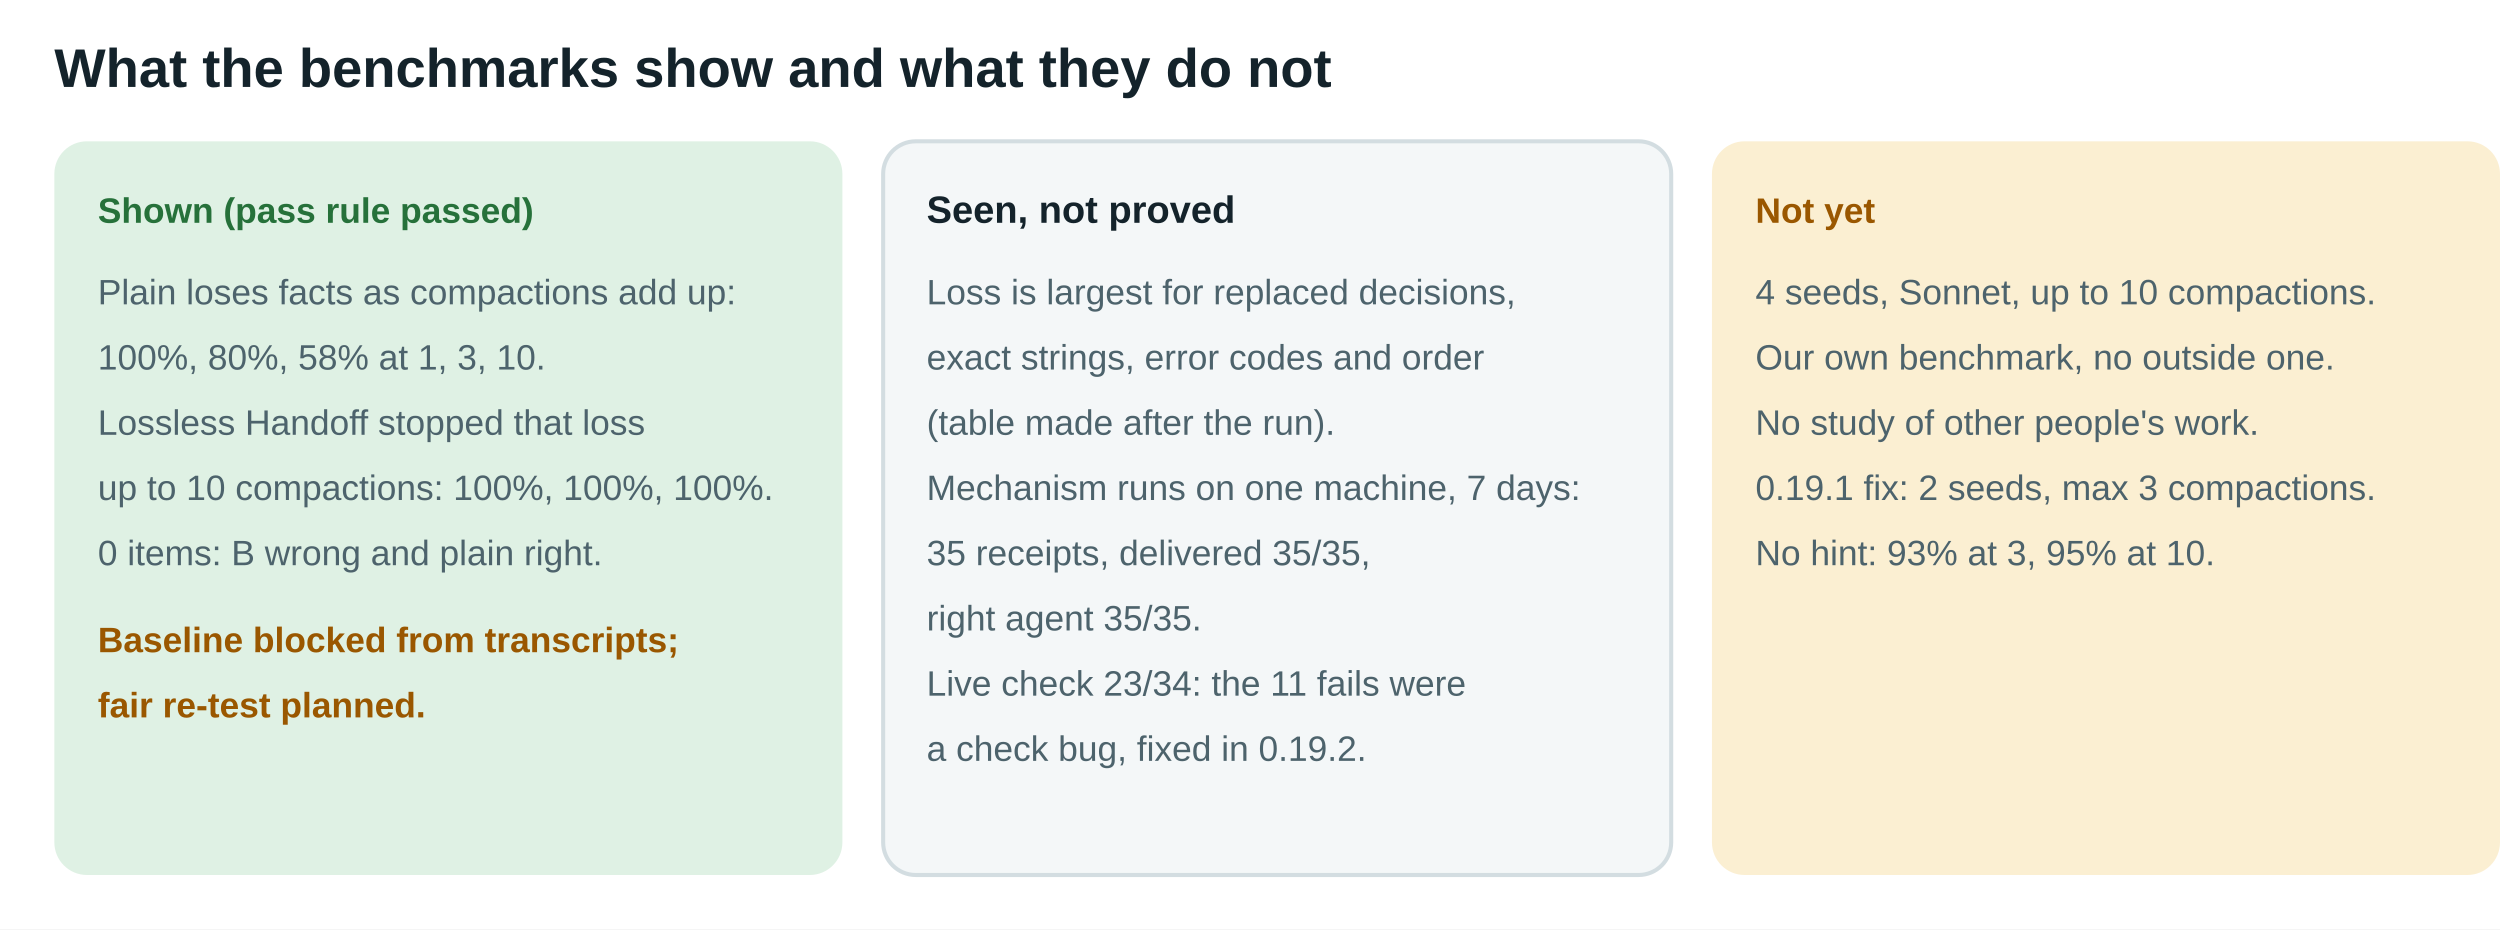
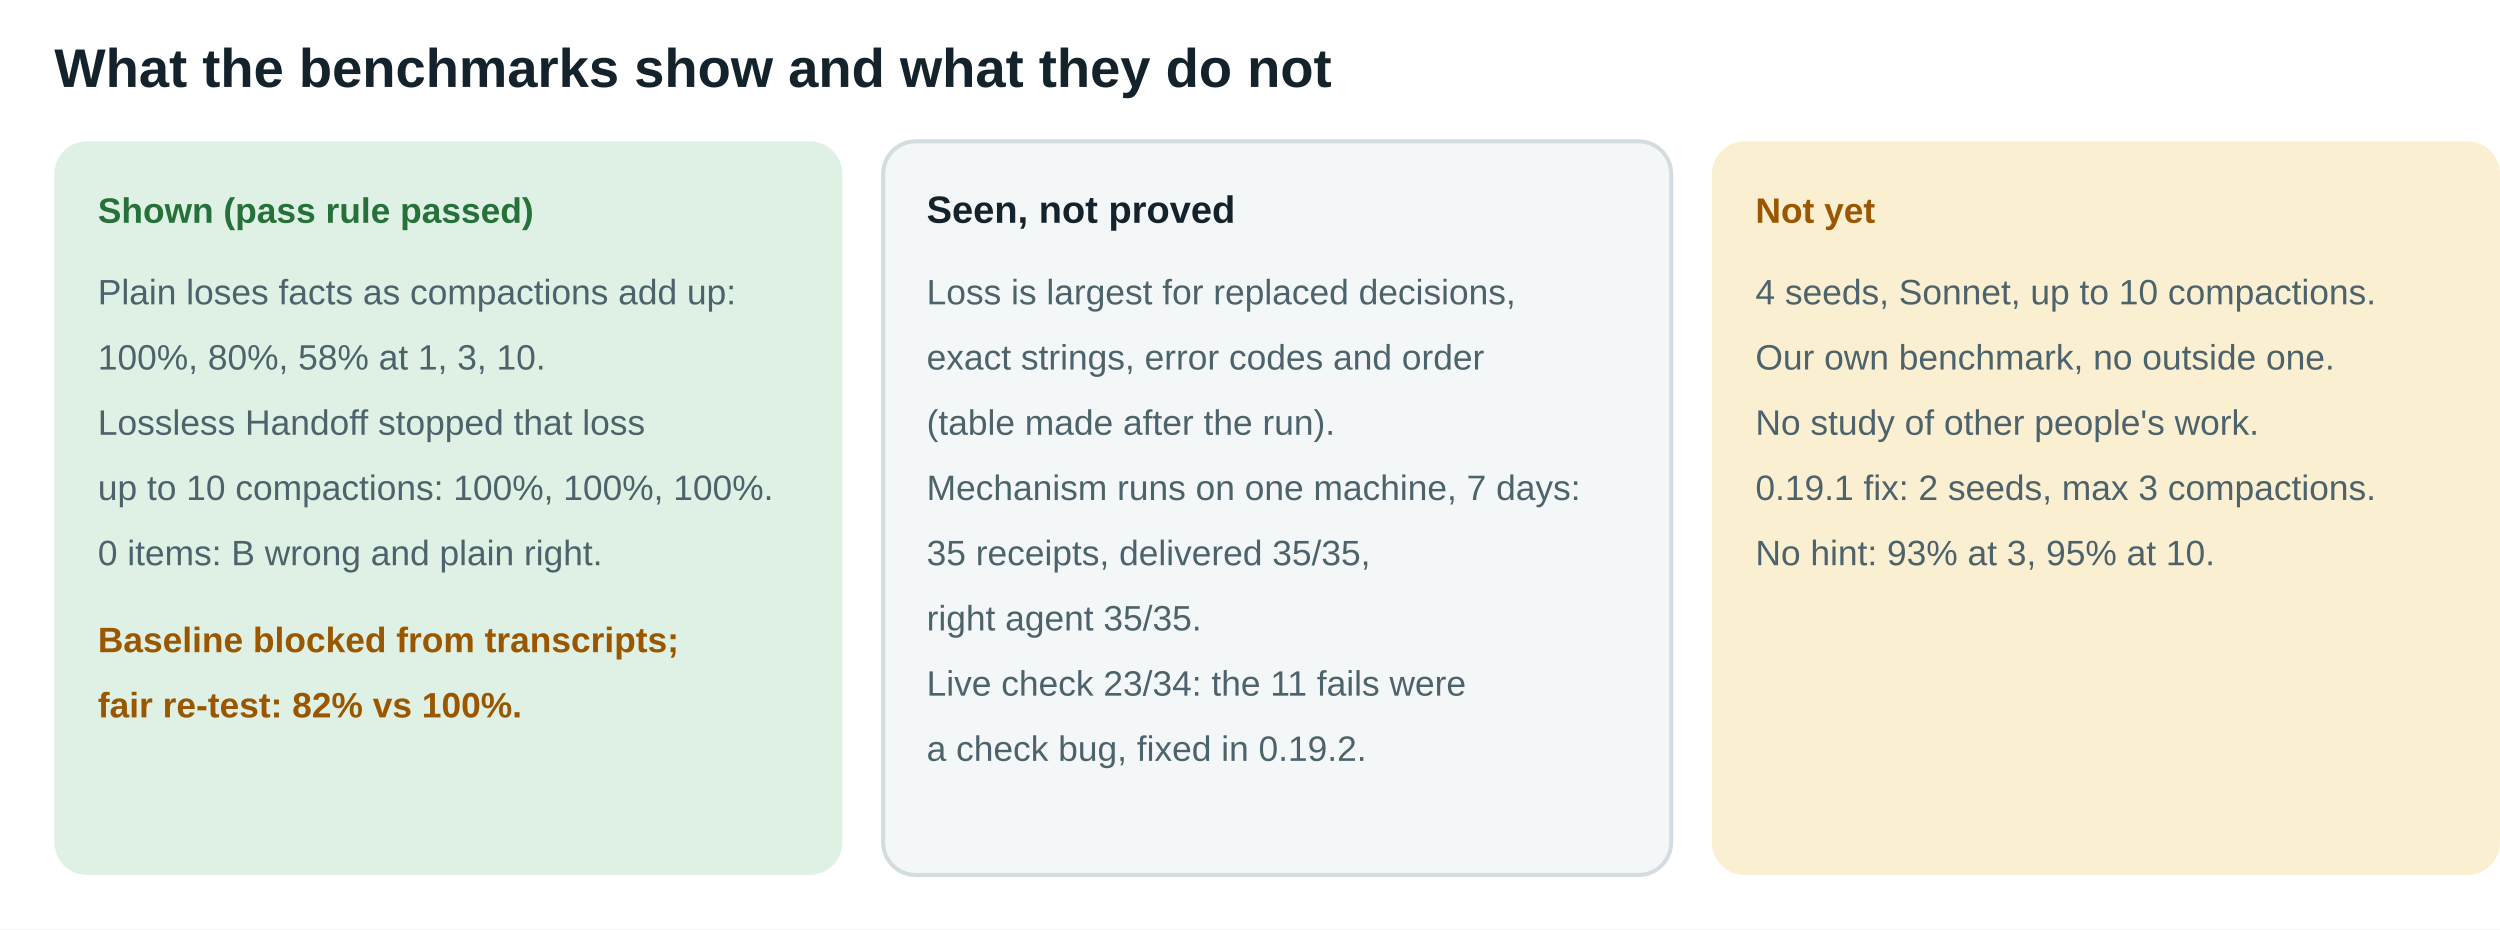
<svg xmlns="http://www.w3.org/2000/svg" viewBox="0 0 920 342" width="920" height="342" role="img" aria-labelledby="t d">
  <style>
text{font-family:system-ui,-apple-system,"Segoe UI",Arial,sans-serif;font-size:13px;font-weight:600}.bg{fill:#ffffff}.panel{fill:#f4f7f8;stroke:#d3dde1;stroke-width:1.5}
.t{fill:#14232b;font:600 14px system-ui,-apple-system,"Segoe UI",Arial,sans-serif}
.h{fill:#14232b;font:700 20px system-ui,-apple-system,"Segoe UI",Arial,sans-serif}
.m{fill:#4d636c;font:13px system-ui,-apple-system,"Segoe UI",Arial,sans-serif}
.num{fill:#14232b;font:700 13px system-ui,-apple-system,"Segoe UI",Arial,sans-serif}
.a{fill:#c0392b}.as{fill:#fbe6e2}.b{fill:#0b7a75}.bs{fill:#d8f0ee}
.ok{fill:#26713a}.oks{fill:#dff1e4}.w{fill:#9a5700}.ws{fill:#fbefd2}
.sa{stroke:#c0392b}.sb{stroke:#0b7a75}.grid{stroke:#d3dde1;stroke-width:1;fill:none}
.ln{stroke:#4d636c;stroke-width:2;fill:none}.lw{fill:#ffffff}
.wa{fill:#ffffff;font:700 13px system-ui,Arial,sans-serif}
@media (prefers-color-scheme: dark){
.bg{fill:#0e1a1f}.panel{fill:#162830;stroke:#2b4149}
.t,.h,.num{fill:#e5eef1}.m{fill:#9db2ba}
.a{fill:#ff8c78}.as{fill:#3b2420}.b{fill:#41cbc3}.bs{fill:#103230}
.ok{fill:#72d28c}.oks{fill:#173321}.w{fill:#f2b955}.ws{fill:#3a2d12}
.sa{stroke:#ff8c78}.sb{stroke:#41cbc3}.grid{stroke:#2b4149}.ln{stroke:#9db2ba}.lw{fill:#0e1a1f}
.wa{fill:#0e1a1f}}
</style>
  <rect class="bg" x="0" y="0" width="920" height="342" />
  <text class="h" x="20" y="32" text-anchor="start">What the benchmarks show and what they do not</text>
  <rect class="oks" x="20" y="52" width="290" height="270" rx="12" />
  <text class="ok" x="36" y="82" text-anchor="start">Shown (pass rule passed)</text>
  <text class="m" x="36" y="112" text-anchor="start">Plain loses facts as compactions add up:</text>
  <text class="m" x="36" y="136" text-anchor="start">100%, 80%, 58% at 1, 3, 10.</text>
  <text class="m" x="36" y="160" text-anchor="start">Lossless Handoff stopped that loss</text>
  <text class="m" x="36" y="184" text-anchor="start">up to 10 compactions: 100%, 100%, 100%.</text>
  <text class="m" x="36" y="208" text-anchor="start">0 items: B wrong and plain right.</text>
  <text class="w" x="36" y="240" text-anchor="start">Baseline blocked from transcripts;</text>
-   <text class="w" x="36" y="264" text-anchor="start">fair re-test planned.</text>
+   <text class="w" x="36" y="264" text-anchor="start">fair re-test: 82% vs 100%.</text>
  <rect class="panel" x="325" y="52" width="290" height="270" rx="12" />
  <text class="t" x="341" y="82" text-anchor="start">Seen, not proved</text>
  <text class="m" x="341" y="112" text-anchor="start">Loss is largest for replaced decisions,</text>
  <text class="m" x="341" y="136" text-anchor="start">exact strings, error codes and order</text>
  <text class="m" x="341" y="160" text-anchor="start">(table made after the run).</text>
  <text class="m" x="341" y="184" text-anchor="start">Mechanism runs on one machine, 7 days:</text>
  <text class="m" x="341" y="208" text-anchor="start">35 receipts, delivered 35/35,</text>
  <text class="m" x="341" y="232" text-anchor="start">right agent 35/35.</text>
  <text class="m" x="341" y="256" text-anchor="start">Live check 23/34: the 11 fails were</text>
  <text class="m" x="341" y="280" text-anchor="start">a check bug, fixed in 0.19.2.</text>
  <rect class="ws" x="630" y="52" width="290" height="270" rx="12" />
  <text class="w" x="646" y="82" text-anchor="start">Not yet</text>
  <text class="m" x="646" y="112" text-anchor="start">4 seeds, Sonnet, up to 10 compactions.</text>
  <text class="m" x="646" y="136" text-anchor="start">Our own benchmark, no outside one.</text>
  <text class="m" x="646" y="160" text-anchor="start">No study of other people's work.</text>
  <text class="m" x="646" y="184" text-anchor="start">0.19.1 fix: 2 seeds, max 3 compactions.</text>
  <text class="m" x="646" y="208" text-anchor="start">No hint: 93% at 3, 95% at 10.</text>
</svg>
